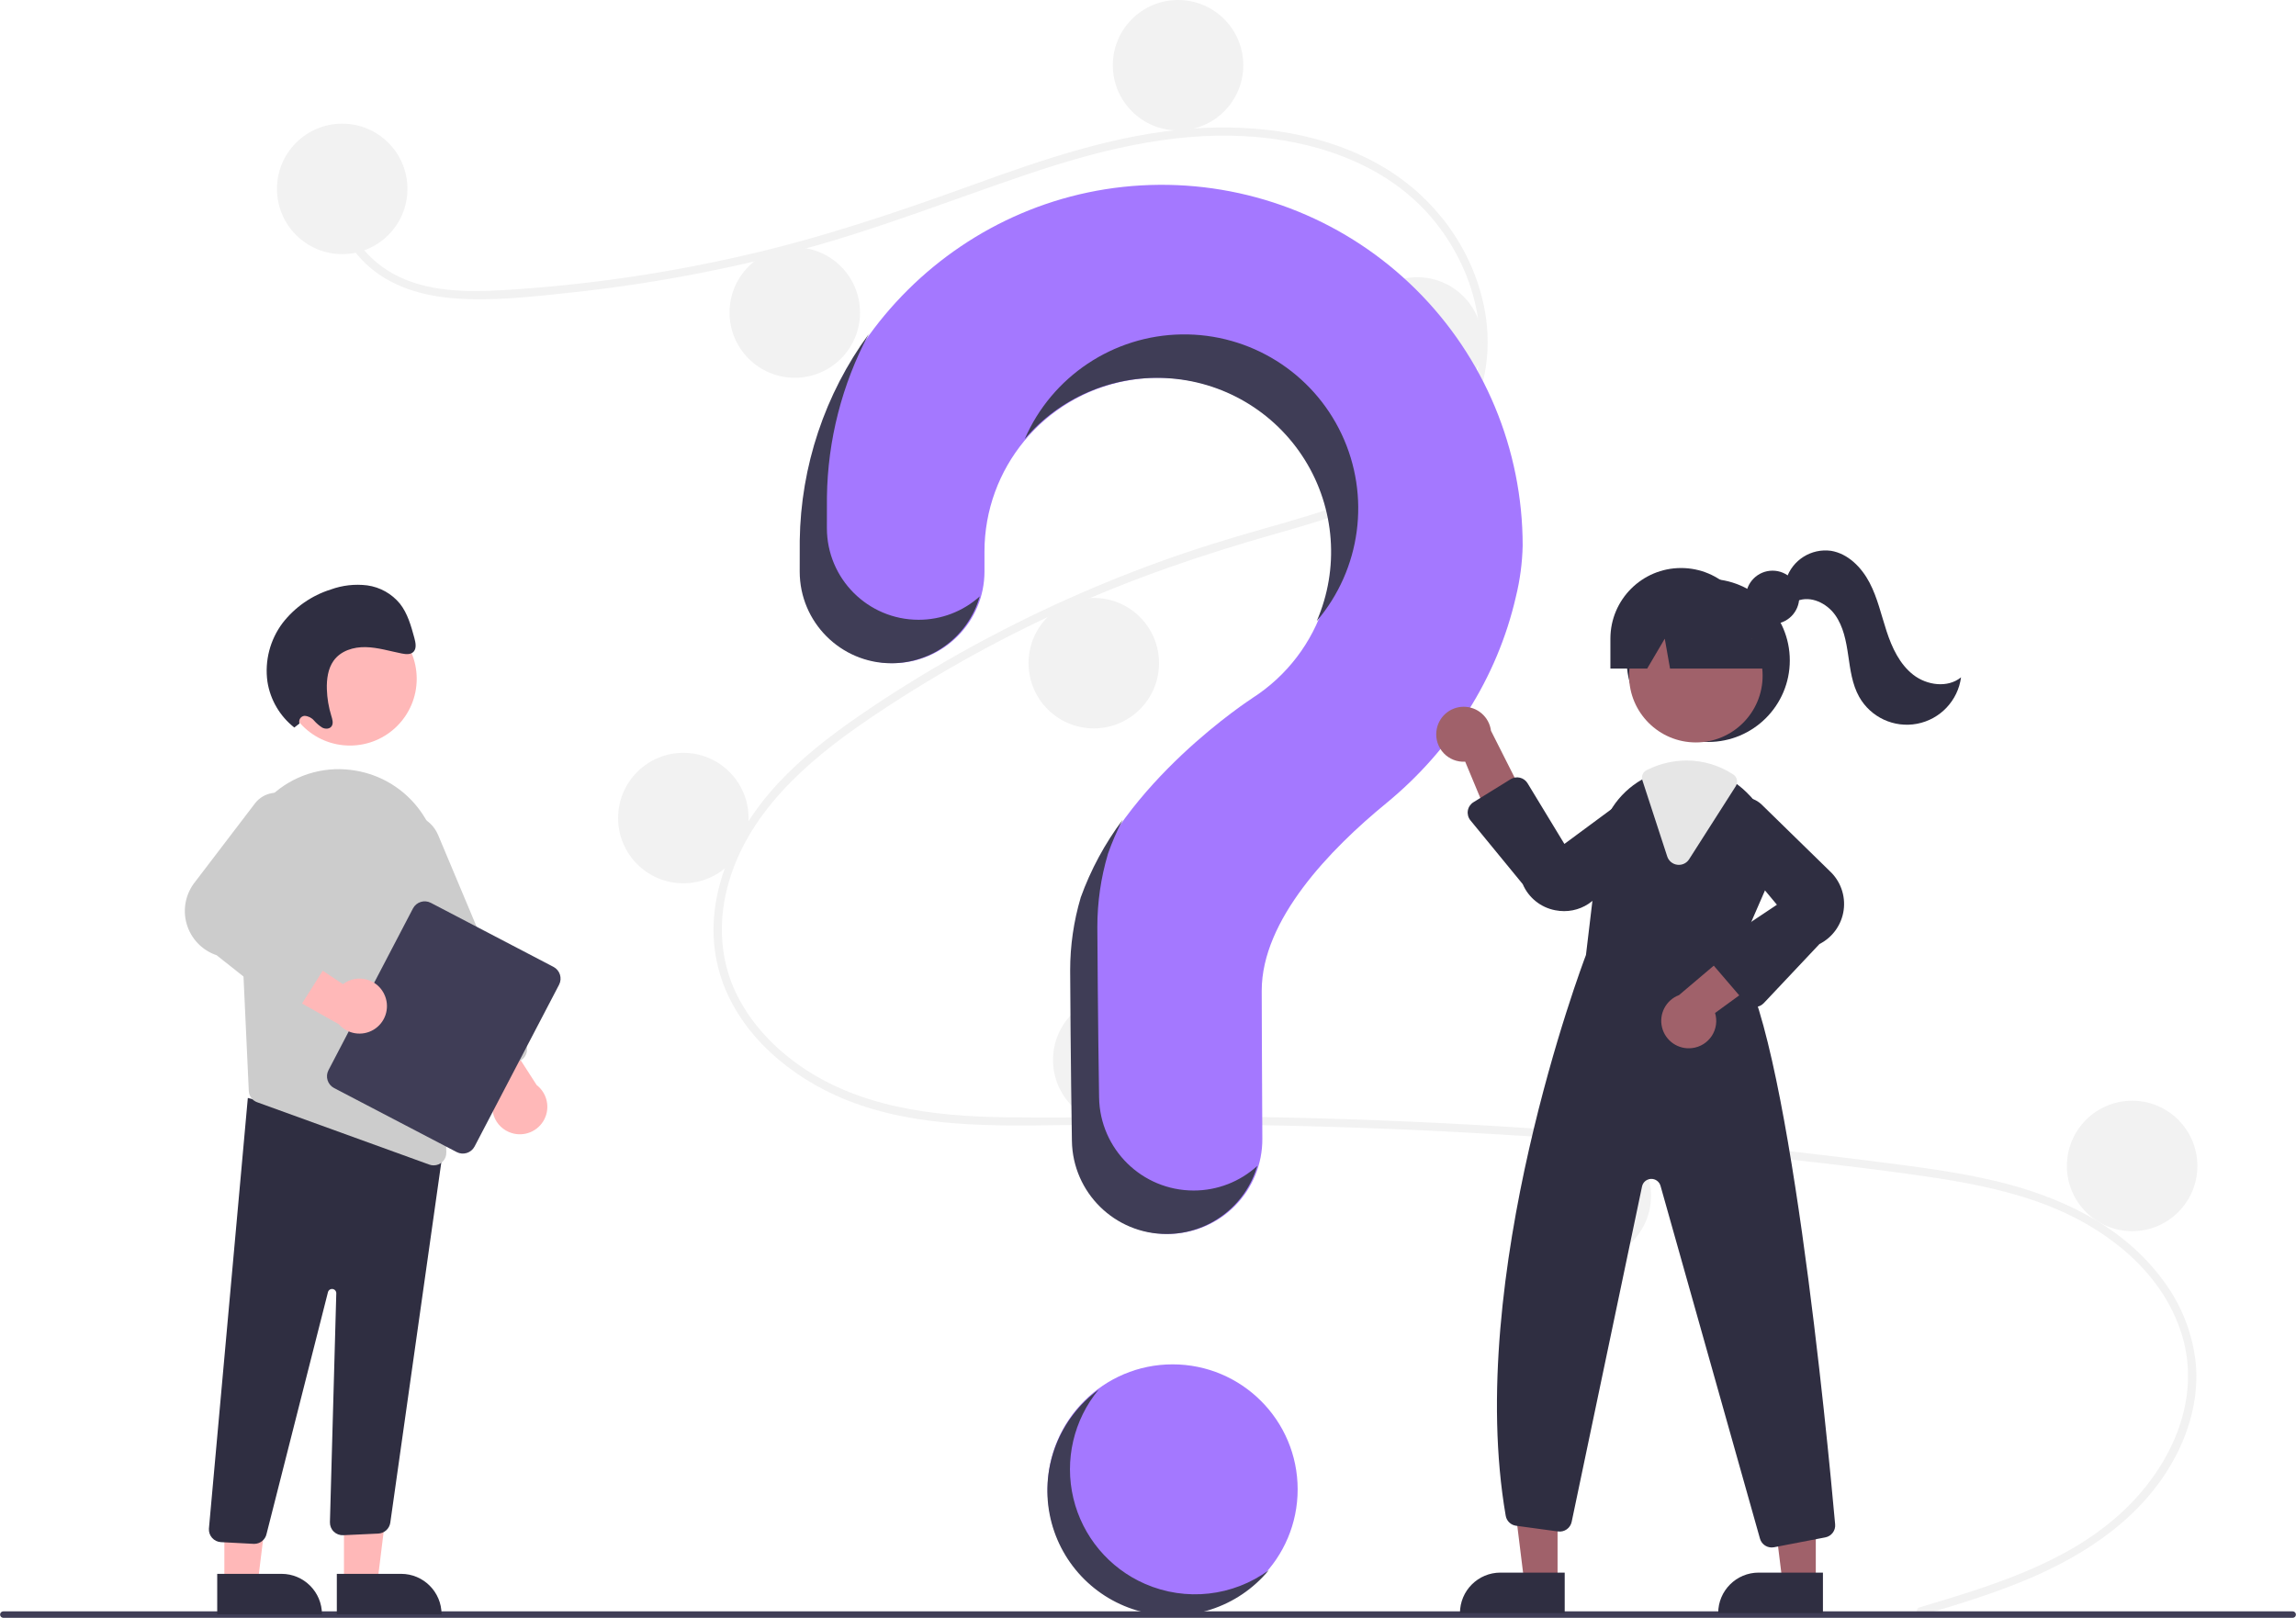
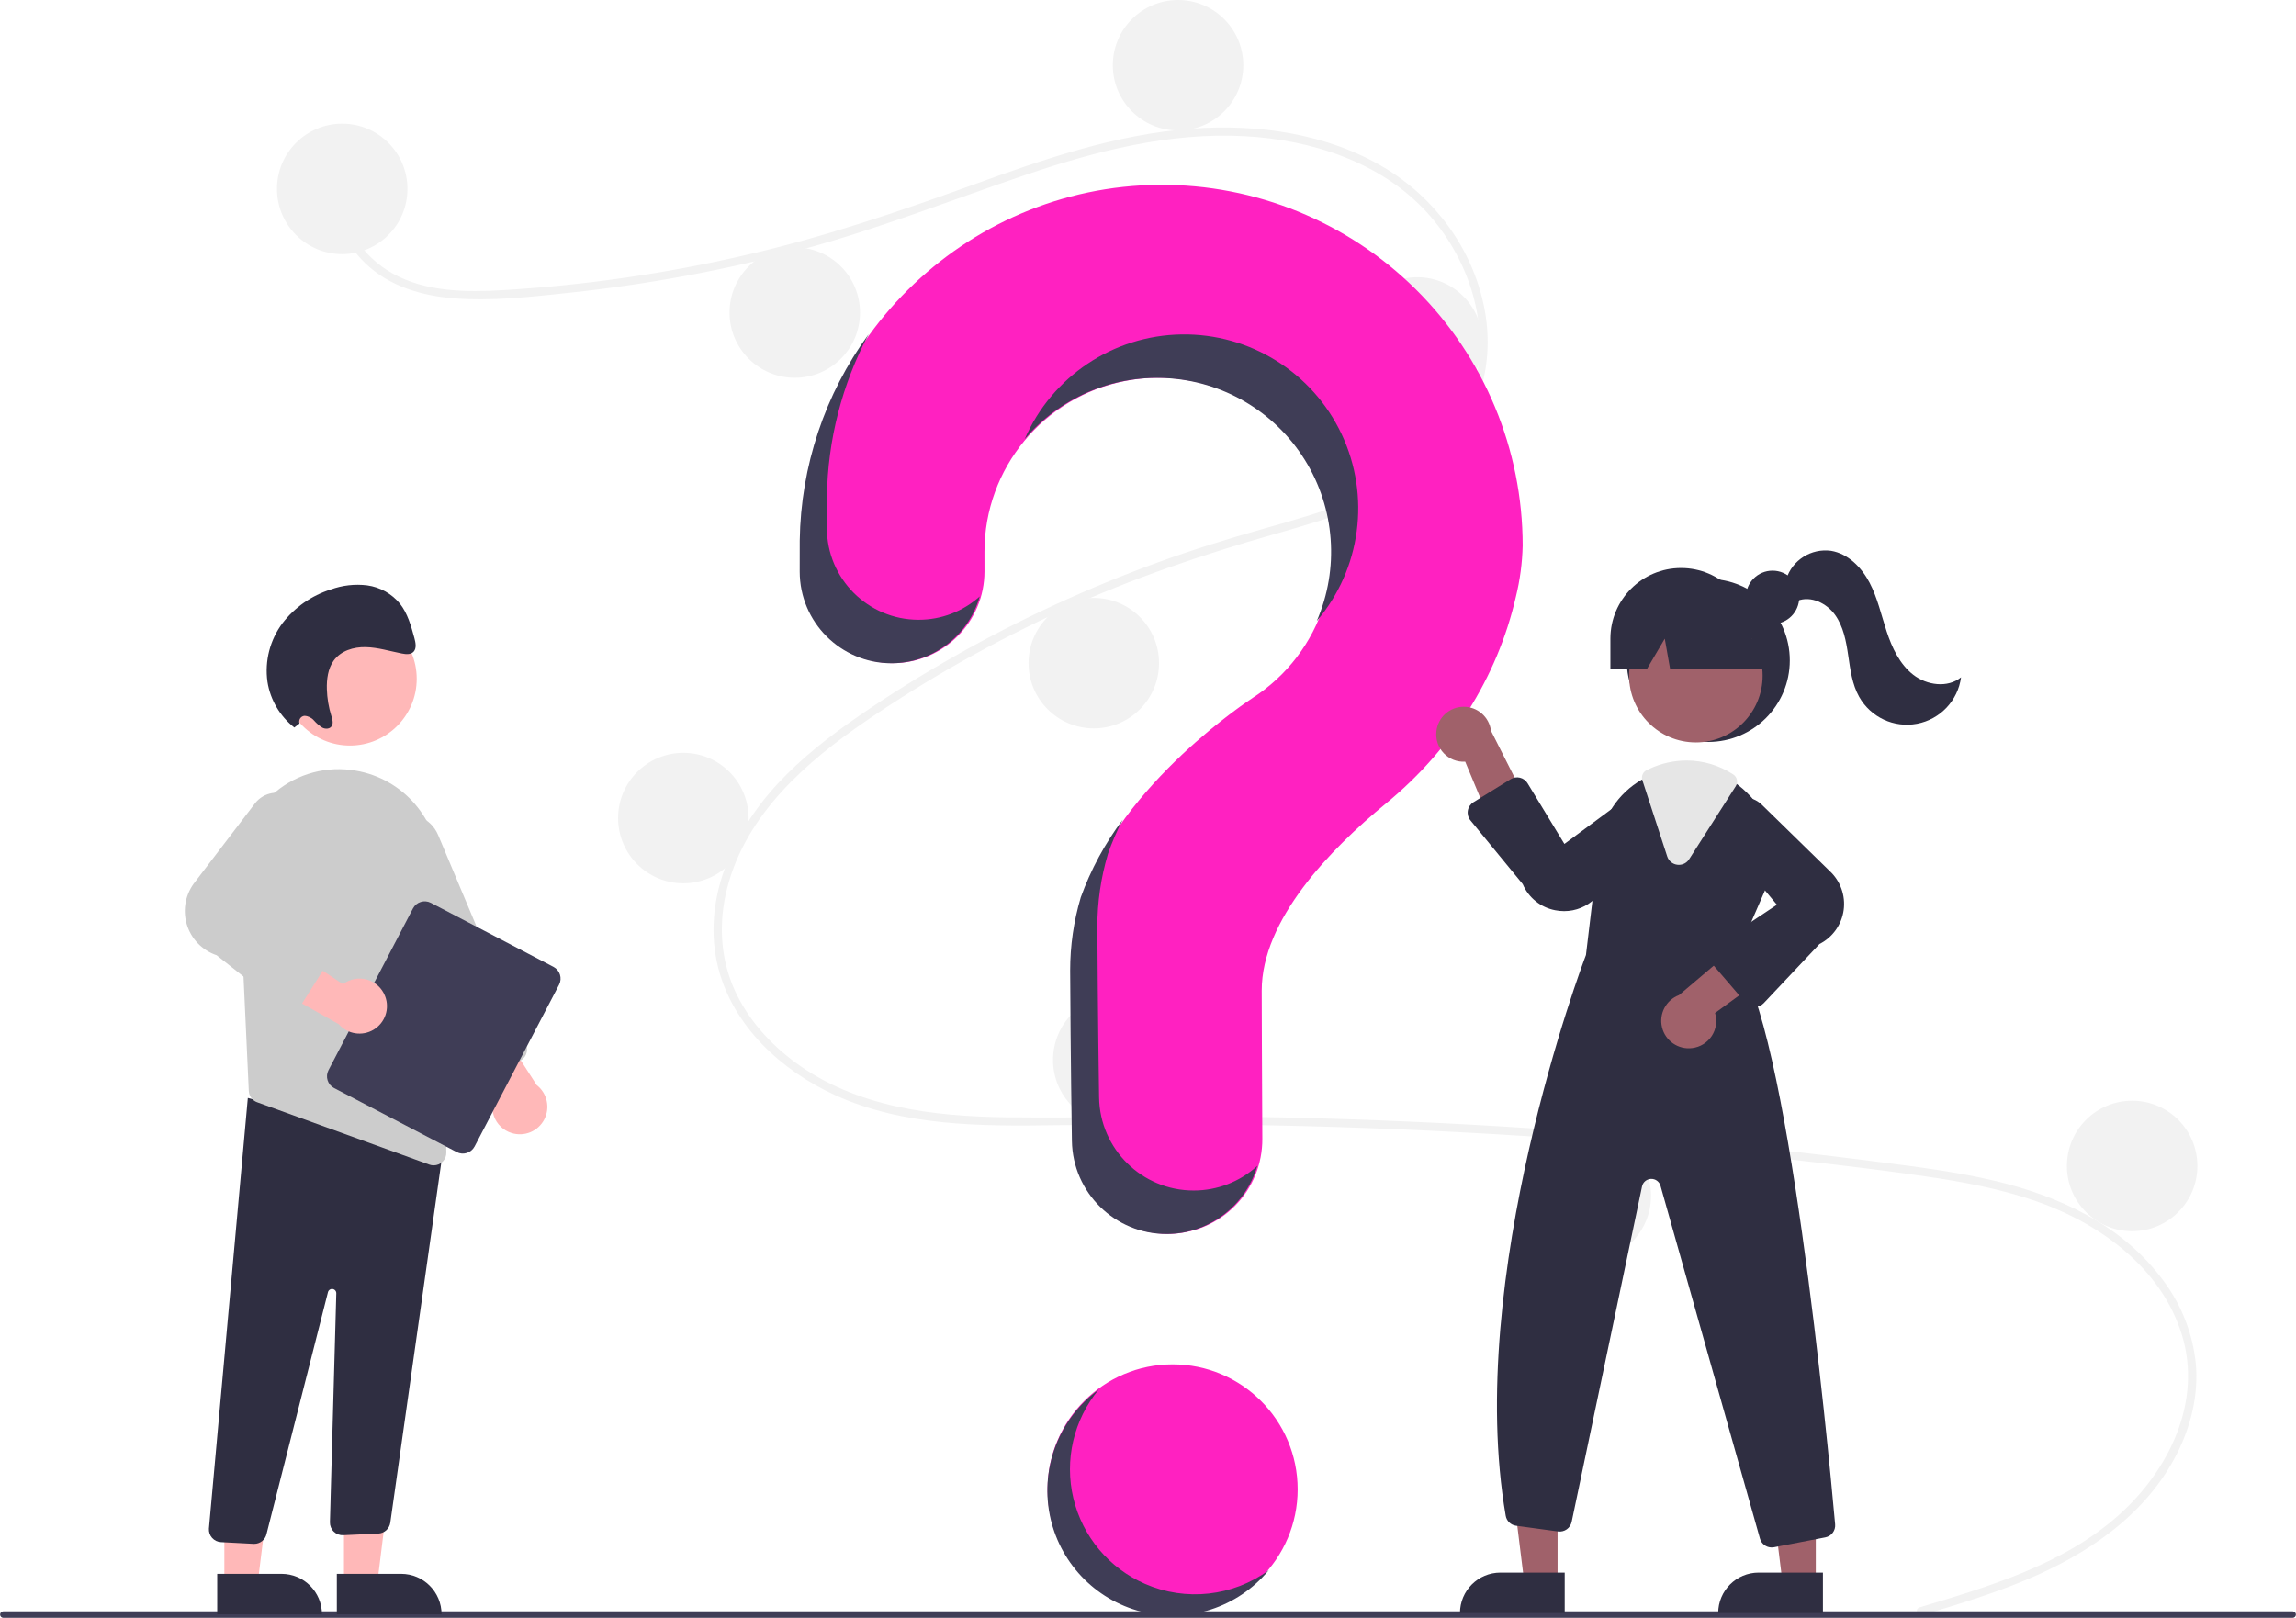
<svg xmlns="http://www.w3.org/2000/svg" data-name="Layer 1" width="844.675" height="595.262" viewBox="0 0 844.675 595.262">
-   <circle cx="431.393" cy="548" r="46" fill="#a478ff" />
+   <circle cx="431.393" cy="548" r="46" fill="#ff21c1" />
  <path d="M883.862,743.785c25.735-7.729,53.094-15.788,73.503-34.161,18.238-16.418,30.55-41.489,22.995-66.112-7.54-24.572-30.124-40.956-53.442-49.105-13.225-4.622-27.061-7.186-40.891-9.2-15.035-2.19-30.136-3.984-45.23-5.71q-91.677-10.486-184.044-12.811c-30.385-.765-60.764-.747-91.152-.306-27.139.394-55.722.384-80.899-11.151-19.578-8.97-37.348-25.289-42.803-46.734-6.297-24.755,5.318-49.964,21.98-67.892,8.783-9.45,19.047-17.404,29.636-24.717,11.487-7.934,23.375-15.306,35.521-22.188a494.634,494.634,0,0,1,74.767-34.468c12.746-4.634,25.68-8.633,38.728-12.321,11.017-3.115,22.068-6.234,32.716-10.477,20.583-8.204,40.161-22.1,45.395-44.881,4.96-21.591-3.403-45.031-18.065-61.071-16.963-18.557-42.539-26.692-67.06-28.008-27.528-1.478-54.422,5.412-80.297,14.156-27.597,9.326-54.599,20.049-82.778,27.603a556.958,556.958,0,0,1-85.196,15.837c-14.082,1.5-28.59,3.193-42.756,2.045-11.872-.962-23.684-4.454-32.434-12.88-7.503-7.225-11.972-17.154-10.435-27.632.279-1.903,3.17-1.094,2.893.798-1.87,12.755,6.8,24.509,17.484,30.529,12.348,6.958,27.374,6.968,41.122,6.172a537.825,537.825,0,0,0,88.515-12.796c28.593-6.531,56.164-15.866,83.704-25.839,26.156-9.472,52.897-18.716,80.84-20.767,24.246-1.78,49.752,1.752,70.874,14.423,18.564,11.136,32.215,29.707,36.565,51.018,4.25,20.825-1.636,41.785-17.4,56.317-16.321,15.046-38.701,21.479-59.557,27.404-26.452,7.514-52.337,16.298-77.392,27.703a485.824,485.824,0,0,0-72.8,40.928c-22.246,15.202-44.201,34.331-51.237,61.451-3.277,12.633-2.672,26.032,2.812,37.965,4.876,10.61,12.907,19.535,22.262,26.419,22.321,16.424,50.453,19.797,77.414,20.132,30.281.377,60.564-.645,90.855-.148q92.599,1.52,184.819,11.273,23.108,2.446,46.158,5.407c13.822,1.776,27.69,3.541,41.278,6.695,24.162,5.608,47.674,16.392,62.692,36.878a61.319,61.319,0,0,1,11.947,30.446c1.051,11.524-1.77,23.069-6.98,33.321-11.532,22.69-33.134,37.123-56.073,46.605-12.287,5.079-25.032,8.926-37.752,12.746-1.853.557-2.645-2.338-.798-2.893Z" transform="translate(-177.6623 -152.3692)" fill="#f2f2f2" />
  <circle cx="125.893" cy="69.5" r="24" fill="#f2f2f2" />
  <circle cx="292.393" cy="115" r="24" fill="#f2f2f2" />
  <circle cx="433.393" cy="24" r="24" fill="#f2f2f2" />
  <circle cx="521.393" cy="126" r="24" fill="#f2f2f2" />
  <circle cx="402.393" cy="244" r="24" fill="#f2f2f2" />
  <circle cx="251.393" cy="301" r="24" fill="#f2f2f2" />
  <circle cx="411.393" cy="390" r="24" fill="#f2f2f2" />
  <circle cx="583.393" cy="440" r="24" fill="#f2f2f2" />
  <circle cx="784.393" cy="429" r="24" fill="#f2f2f2" />
-   <path d="M604.128,220.373c-71.892.508-130.756,58.93-131.777,130.816-.009.664-.014,5.33-.013,11.434a33.748,33.748,0,0,0,33.744,33.746h0a33.769,33.769,0,0,0,33.761-33.798c-.003-4.152-.006-7.026-.006-7.202a64,64,0,1,1,98.52,53.879l.012.014s-48.028,30.92-62.671,73.335l.012.003a94.004,94.004,0,0,0-3.874,26.768c0,3.725.219,36.321.643,62.778a34.786,34.786,0,0,0,34.79,34.222h0a34.796,34.796,0,0,0,34.794-35.011c-.147-24.229-.227-52.442-.227-54.489,0-26.045,25.125-51.995,45.764-68.917,23.766-19.487,40.868-46.043,47.737-75.999a86.762,86.762,0,0,0,2.499-18.834A132.75,132.75,0,0,0,604.128,220.373Z" transform="translate(-177.6623 -152.3692)" fill="#a478ff" />
+   <path d="M604.128,220.373c-71.892.508-130.756,58.93-131.777,130.816-.009.664-.014,5.33-.013,11.434a33.748,33.748,0,0,0,33.744,33.746h0a33.769,33.769,0,0,0,33.761-33.798c-.003-4.152-.006-7.026-.006-7.202a64,64,0,1,1,98.52,53.879l.012.014s-48.028,30.92-62.671,73.335l.012.003a94.004,94.004,0,0,0-3.874,26.768c0,3.725.219,36.321.643,62.778a34.786,34.786,0,0,0,34.79,34.222h0a34.796,34.796,0,0,0,34.794-35.011c-.147-24.229-.227-52.442-.227-54.489,0-26.045,25.125-51.995,45.764-68.917,23.766-19.487,40.868-46.043,47.737-75.999a86.762,86.762,0,0,0,2.499-18.834A132.75,132.75,0,0,0,604.128,220.373Z" transform="translate(-177.6623 -152.3692)" fill="#ff21c1" />
  <path d="M1021.147,747.631H178.853a1.191,1.191,0,0,1,0-2.381h842.294a1.191,1.191,0,0,1,0,2.381Z" transform="translate(-177.6623 -152.3692)" fill="#3f3d56" />
  <circle cx="628.449" cy="242.996" r="30" fill="#2f2e41" />
  <polygon points="573.012 582.129 560.753 582.129 554.92 534.841 573.015 534.841 573.012 582.129" fill="#a0616a" />
  <path d="M551.996,578.626h23.644a0,0,0,0,1,0,0v14.887a0,0,0,0,1,0,0H537.109a0,0,0,0,1,0,0v0A14.887,14.887,0,0,1,551.996,578.626Z" fill="#2f2e41" />
  <polygon points="668.012 582.129 655.753 582.129 649.92 534.841 668.015 534.841 668.012 582.129" fill="#a0616a" />
  <path d="M646.996,578.626h23.644a0,0,0,0,1,0,0v14.887a0,0,0,0,1,0,0H632.109a0,0,0,0,1,0,0v0A14.887,14.887,0,0,1,646.996,578.626Z" fill="#2f2e41" />
  <circle cx="623.89" cy="248.61" r="24.561" fill="#a0616a" />
  <path d="M816.191,504.775l10.99-25.25a31.383,31.383,0,0,0-6.95-35.6,31.873,31.873,0,0,0-3.07-2.67,30.935,30.935,0,0,0-18.99-6.57,32.179,32.179,0,0,0-13.4,2.98c-.36.16-.71.33-1.07.5-.69.33-1.37.69-2.03,1.06a31.678,31.678,0,0,0-15.7,23.88l-4.85,40.64c-1.22,3.19-44.74,118.39-29.52,206.34a4.467,4.467,0,0,0,3.82,3.67l15.43,2.1a4.497,4.497,0,0,0,5.01-3.53l25.89-123.41a3.503,3.503,0,0,1,6.8-.23l36.58,129.78a4.471,4.471,0,0,0,4.31,3.28,5.122,5.122,0,0,0,.87-.08l18.85-3.63a4.471,4.471,0,0,0,3.63-4.81C850.021,682.335,835.301,527.605,816.191,504.775Z" transform="translate(-177.6623 -152.3692)" fill="#2f2e41" />
  <path d="M706.102,421.419A10.056,10.056,0,0,0,716.696,432.623l13.729,32.992,10.385-15.394-14.629-28.97a10.11,10.11,0,0,0-20.079.169Z" transform="translate(-177.6623 -152.3692)" fill="#a0616a" />
  <path d="M800.19,537.996a10.056,10.056,0,0,0,8.427-12.913l28.885-21.038-17.39-6.512-24.764,20.977a10.11,10.11,0,0,0,4.842,19.487Z" transform="translate(-177.6623 -152.3692)" fill="#a0616a" />
  <path d="M753.102,487.61a17.057,17.057,0,0,1-3.298-.325,16.305,16.305,0,0,1-11.948-9.616l-19.234-23.453a4.501,4.501,0,0,1,1.111-6.681l13.684-8.471a4.5,4.5,0,0,1,6.215,1.49l13.556,22.334L779.15,443.702A9.721,9.721,0,0,1,790.46,459.264l-25.912,23.637A16.253,16.253,0,0,1,753.102,487.61Z" transform="translate(-177.6623 -152.3692)" fill="#2f2e41" />
  <path d="M823.252,522.883c-.035,0-.071,0-.106-.001a4.508,4.508,0,0,1-3.311-1.57l-12.166-14.193a4.5,4.5,0,0,1,.92-6.673l22.781-15.188-20.638-24.812a9.721,9.721,0,0,1,14.887-12.183l25.084,24.513a16.525,16.525,0,0,1-3.675,26.94l-20.501,21.754A4.507,4.507,0,0,1,823.252,522.883Z" transform="translate(-177.6623 -152.3692)" fill="#2f2e41" />
  <path d="M795.307,470.584a4.632,4.632,0,0,1-.584-.037,4.461,4.461,0,0,1-3.71-3.069l-9.142-28.029a3.083,3.083,0,0,1,1.594-3.725l.297-.14c.269-.128.535-.254.807-.375a32.574,32.574,0,0,1,13.603-3.023,31.327,31.327,0,0,1,17.161,5.157,3.13,3.13,0,0,1,.901,4.294L799.084,468.504A4.455,4.455,0,0,1,795.307,470.584Z" transform="translate(-177.6623 -152.3692)" fill="#e6e6e6" />
  <circle cx="652.101" cy="219.786" r="9.817" fill="#2f2e41" />
  <path d="M796.111,361.365h0a26,26,0,0,0-26,26v11h13.529l6.471-11,1.941,11h41.059l-11-11A26,26,0,0,0,796.111,361.365Z" transform="translate(-177.6623 -152.3692)" fill="#2f2e41" />
  <path d="M834.809,365.431a15.15,15.15,0,0,1,16.481-10.396c6.256,1.046,11.202,6.075,14.149,11.691s4.308,11.903,6.289,17.928,4.791,12.084,9.793,15.984,12.677,4.958,17.59.946a20.118,20.118,0,0,1-37.477,7.181c-2.592-4.612-3.261-10.017-4.03-15.251s-1.767-10.65-4.862-14.94-8.888-7.093-13.804-5.139Z" transform="translate(-177.6623 -152.3692)" fill="#2f2e41" />
  <path d="M515.609,380.408h0a33.748,33.748,0,0,1-33.744-33.746c-0-6.104.004-10.771.013-11.434a131.507,131.507,0,0,1,15.359-59.909,131.803,131.803,0,0,0-25.359,75.909c-.009.664-.014,5.33-.013,11.434a33.748,33.748,0,0,0,33.744,33.746h0A33.773,33.773,0,0,0,538.097,371.817,33.622,33.622,0,0,1,515.609,380.408Z" transform="translate(-177.6623 -152.3692)" fill="#3f3d56" />
  <path d="M606.415,291.478a64.004,64.004,0,0,1,55.659,89.413,63.997,63.997,0,1,0-107.426-66.985A63.871,63.871,0,0,1,606.415,291.478Z" transform="translate(-177.6623 -152.3692)" fill="#3f3d56" />
  <path d="M616.797,590.408h0a34.787,34.787,0,0,1-34.79-34.222c-.423-26.456-.643-59.052-.643-62.778a94.004,94.004,0,0,1,3.874-26.768l-.012-.003a95.069,95.069,0,0,1,5.494-12.701,110.047,110.047,0,0,0-15.494,28.701l.012.003a94.004,94.004,0,0,0-3.874,26.768c0,3.725.219,36.321.643,62.778a34.787,34.787,0,0,0,34.79,34.222h0a34.803,34.803,0,0,0,33.402-25.048A34.66,34.66,0,0,1,616.797,590.408Z" transform="translate(-177.6623 -152.3692)" fill="#3f3d56" />
  <polygon points="126.541 582.585 138.8 582.584 144.633 535.296 126.538 535.297 126.541 582.585" fill="#ffb8b8" />
  <path d="M301.576,731.451H340.107a0,0,0,0,1,0,0v14.887a0,0,0,0,1,0,0H316.463A14.887,14.887,0,0,1,301.576,731.451v0A0,0,0,0,1,301.576,731.451Z" transform="translate(464.0541 1325.404) rotate(179.9974)" fill="#2f2e41" />
  <polygon points="82.541 582.585 94.8 582.584 100.633 535.296 82.538 535.297 82.541 582.585" fill="#ffb8b8" />
  <path d="M257.576,731.451H296.107a0,0,0,0,1,0,0v14.887a0,0,0,0,1,0,0H272.463A14.887,14.887,0,0,1,257.576,731.451v0A0,0,0,0,1,257.576,731.451Z" transform="translate(376.0541 1325.406) rotate(179.9974)" fill="#2f2e41" />
  <path d="M270.917,720.411l-11.975-.63a4.673,4.673,0,0,1-4.419-4.967l14.313-158.466,65.911,17.786,6.35-1.732L321.239,712.686a4.696,4.696,0,0,1-4.358,3.945l-12.909.601a4.674,4.674,0,0,1-4.931-4.796l2.339-84.196a1.558,1.558,0,0,0-3.083-.36L275.739,716.692a4.646,4.646,0,0,1-4.569,3.725C271.086,720.418,271.002,720.416,270.917,720.411Z" transform="translate(-177.6623 -152.3692)" fill="#2f2e41" />
  <circle cx="128.742" cy="249.759" r="24.561" fill="#ffb8b8" />
  <path d="M265.512,474.287l2.701,58.267.976,21.199a4.642,4.642,0,0,0,3.074,4.175l63.336,22.943a4.477,4.477,0,0,0,1.6.28,4.644,4.644,0,0,0,4.664-4.788L339.266,471.597A36.93,36.93,0,0,0,308.522,435.92c-.613-.093-1.236-.187-1.859-.27a36.249,36.249,0,0,0-29.165,9.441,37.236,37.236,0,0,0-11.986,29.196Z" transform="translate(-177.6623 -152.3692)" fill="#ccc" />
  <path d="M365.855,569.245a10.064,10.064,0,0,1-5.369-15.227l-21.478-28.56,18.534-1.147,17.554,27.297a10.111,10.111,0,0,1-9.242,17.637Z" transform="translate(-177.6623 -152.3692)" fill="#ffb8b8" />
  <path d="M350.753,548.85a4.644,4.644,0,0,1-2.541-2.518L315.854,469.237a12.463,12.463,0,1,1,22.984-9.647l32.358,77.095a4.679,4.679,0,0,1-2.5,6.118l-14.365,6.029a4.642,4.642,0,0,1-3.577.017Z" transform="translate(-177.6623 -152.3692)" fill="#ccc" />
  <path d="M298.508,546.131,329.587,486.622a4.878,4.878,0,0,1,6.575-2.063l45.112,23.56a4.878,4.878,0,0,1,2.063,6.575l-31.079,59.509a4.878,4.878,0,0,1-6.575,2.063L300.571,552.706A4.878,4.878,0,0,1,298.508,546.131Z" transform="translate(-177.6623 -152.3692)" fill="#3f3d56" />
  <path d="M319.351,518.943a10.064,10.064,0,0,0-15.517-4.46l-29.778-19.754-.051,18.57L302.29,529.21a10.111,10.111,0,0,0,17.06-10.267Z" transform="translate(-177.6623 -152.3692)" fill="#ffb8b8" />
  <path d="M281.701,523.119l-24.337-19.278a17.163,17.163,0,0,1-7.823-27.135l22.097-28.96a10.096,10.096,0,0,1,17.13,10.284l-17.484,28.6,25.694,12.187a4.674,4.674,0,0,1,1.948,6.72l-10.372,16.414a4.682,4.682,0,0,1-3.167,2.111c-.026.004-.051.008-.077.012A4.696,4.696,0,0,1,281.701,523.119Z" transform="translate(-177.6623 -152.3692)" fill="#ccc" />
  <path d="M287.845,418.574a2.135,2.135,0,0,1,1.856-2.819,4.93,4.93,0,0,1,3.476,1.715,13.833,13.833,0,0,0,3.071,2.637c1.188.599,2.8.514,3.477-.628.636-1.072.2-2.508-.185-3.753a36.907,36.907,0,0,1-1.63-9.77c-.111-3.7.411-7.562,2.46-10.448,2.644-3.725,7.371-5.139,11.845-5.036s8.875,1.484,13.307,2.357c1.53.301,3.328.456,4.352-.73,1.088-1.261.688-3.301.226-5.004-1.201-4.417-2.475-8.985-5.265-12.552a18.898,18.898,0,0,0-12.061-6.79,28.938,28.938,0,0,0-13.462,1.528,36.096,36.096,0,0,0-17.683,12.319,29.236,29.236,0,0,0-5.578,21.6,26.667,26.667,0,0,0,9.886,16.855Z" transform="translate(-177.6623 -152.3692)" fill="#2f2e41" />
  <path d="M598.92,735.149a45.994,45.994,0,0,1-17.07-71.489,45.997,45.997,0,1,0,62.569,66.464A45.969,45.969,0,0,1,598.92,735.149Z" transform="translate(-177.6623 -152.3692)" fill="#3f3d56" />
</svg>
